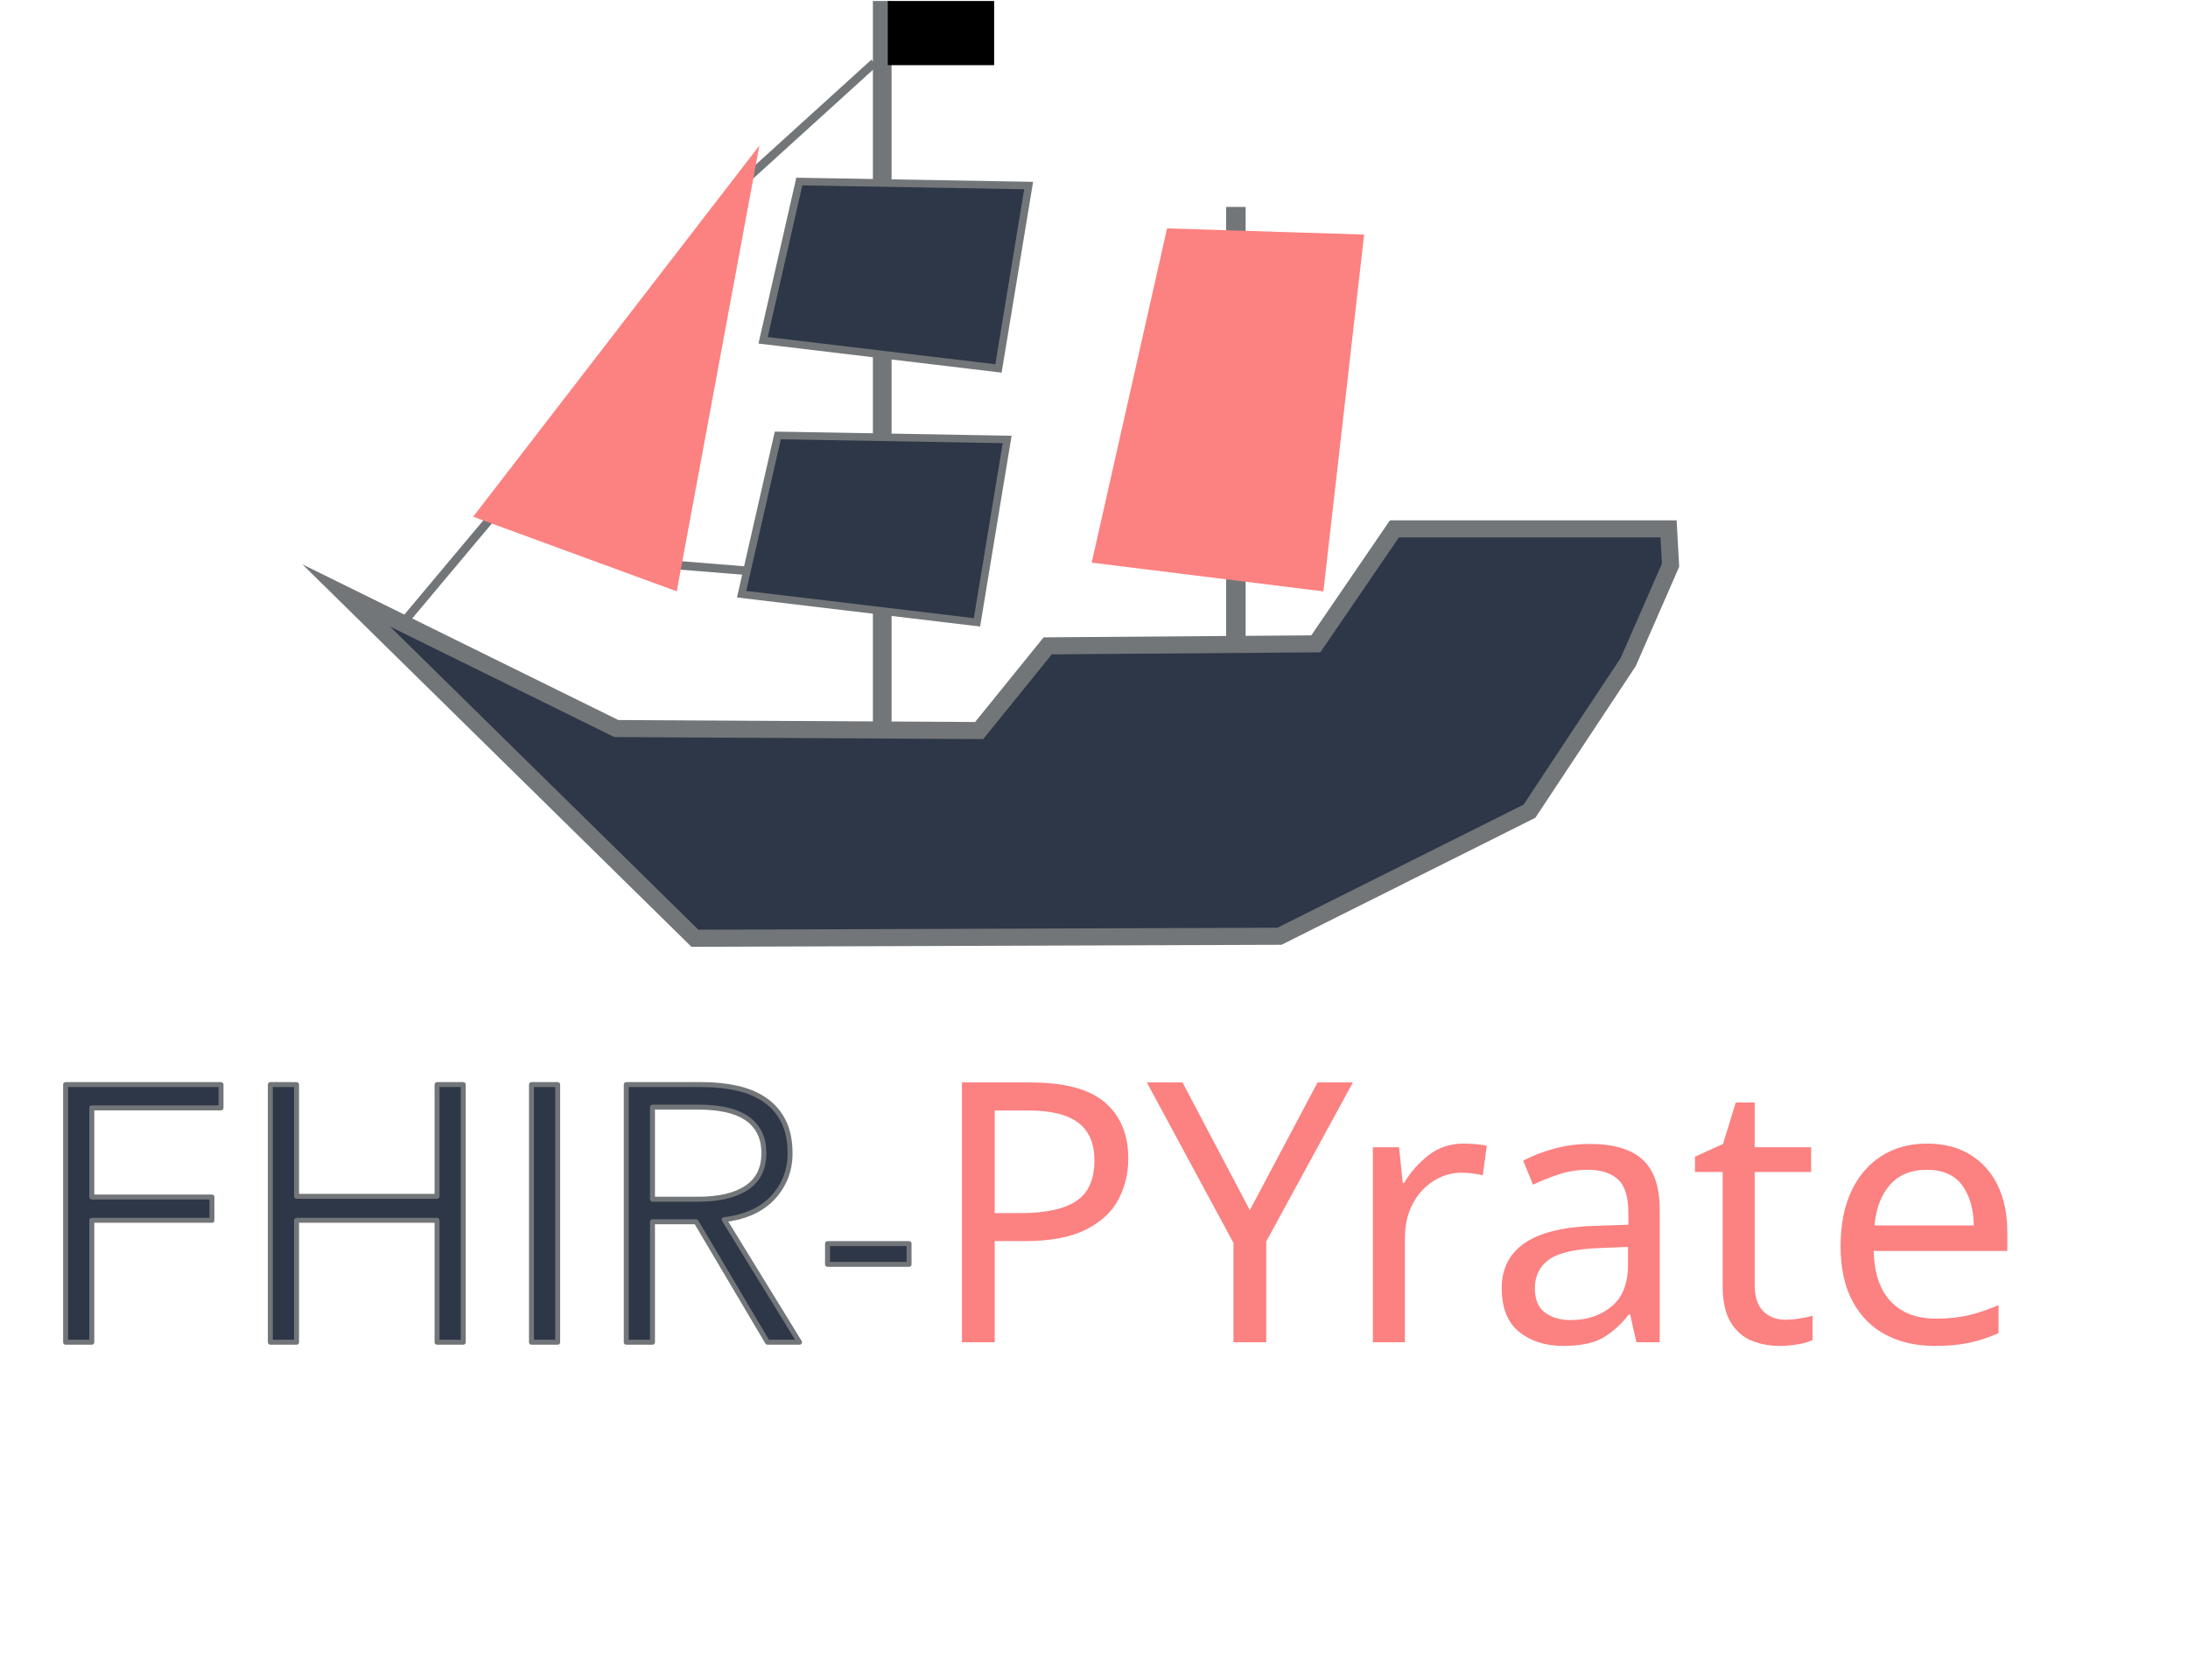
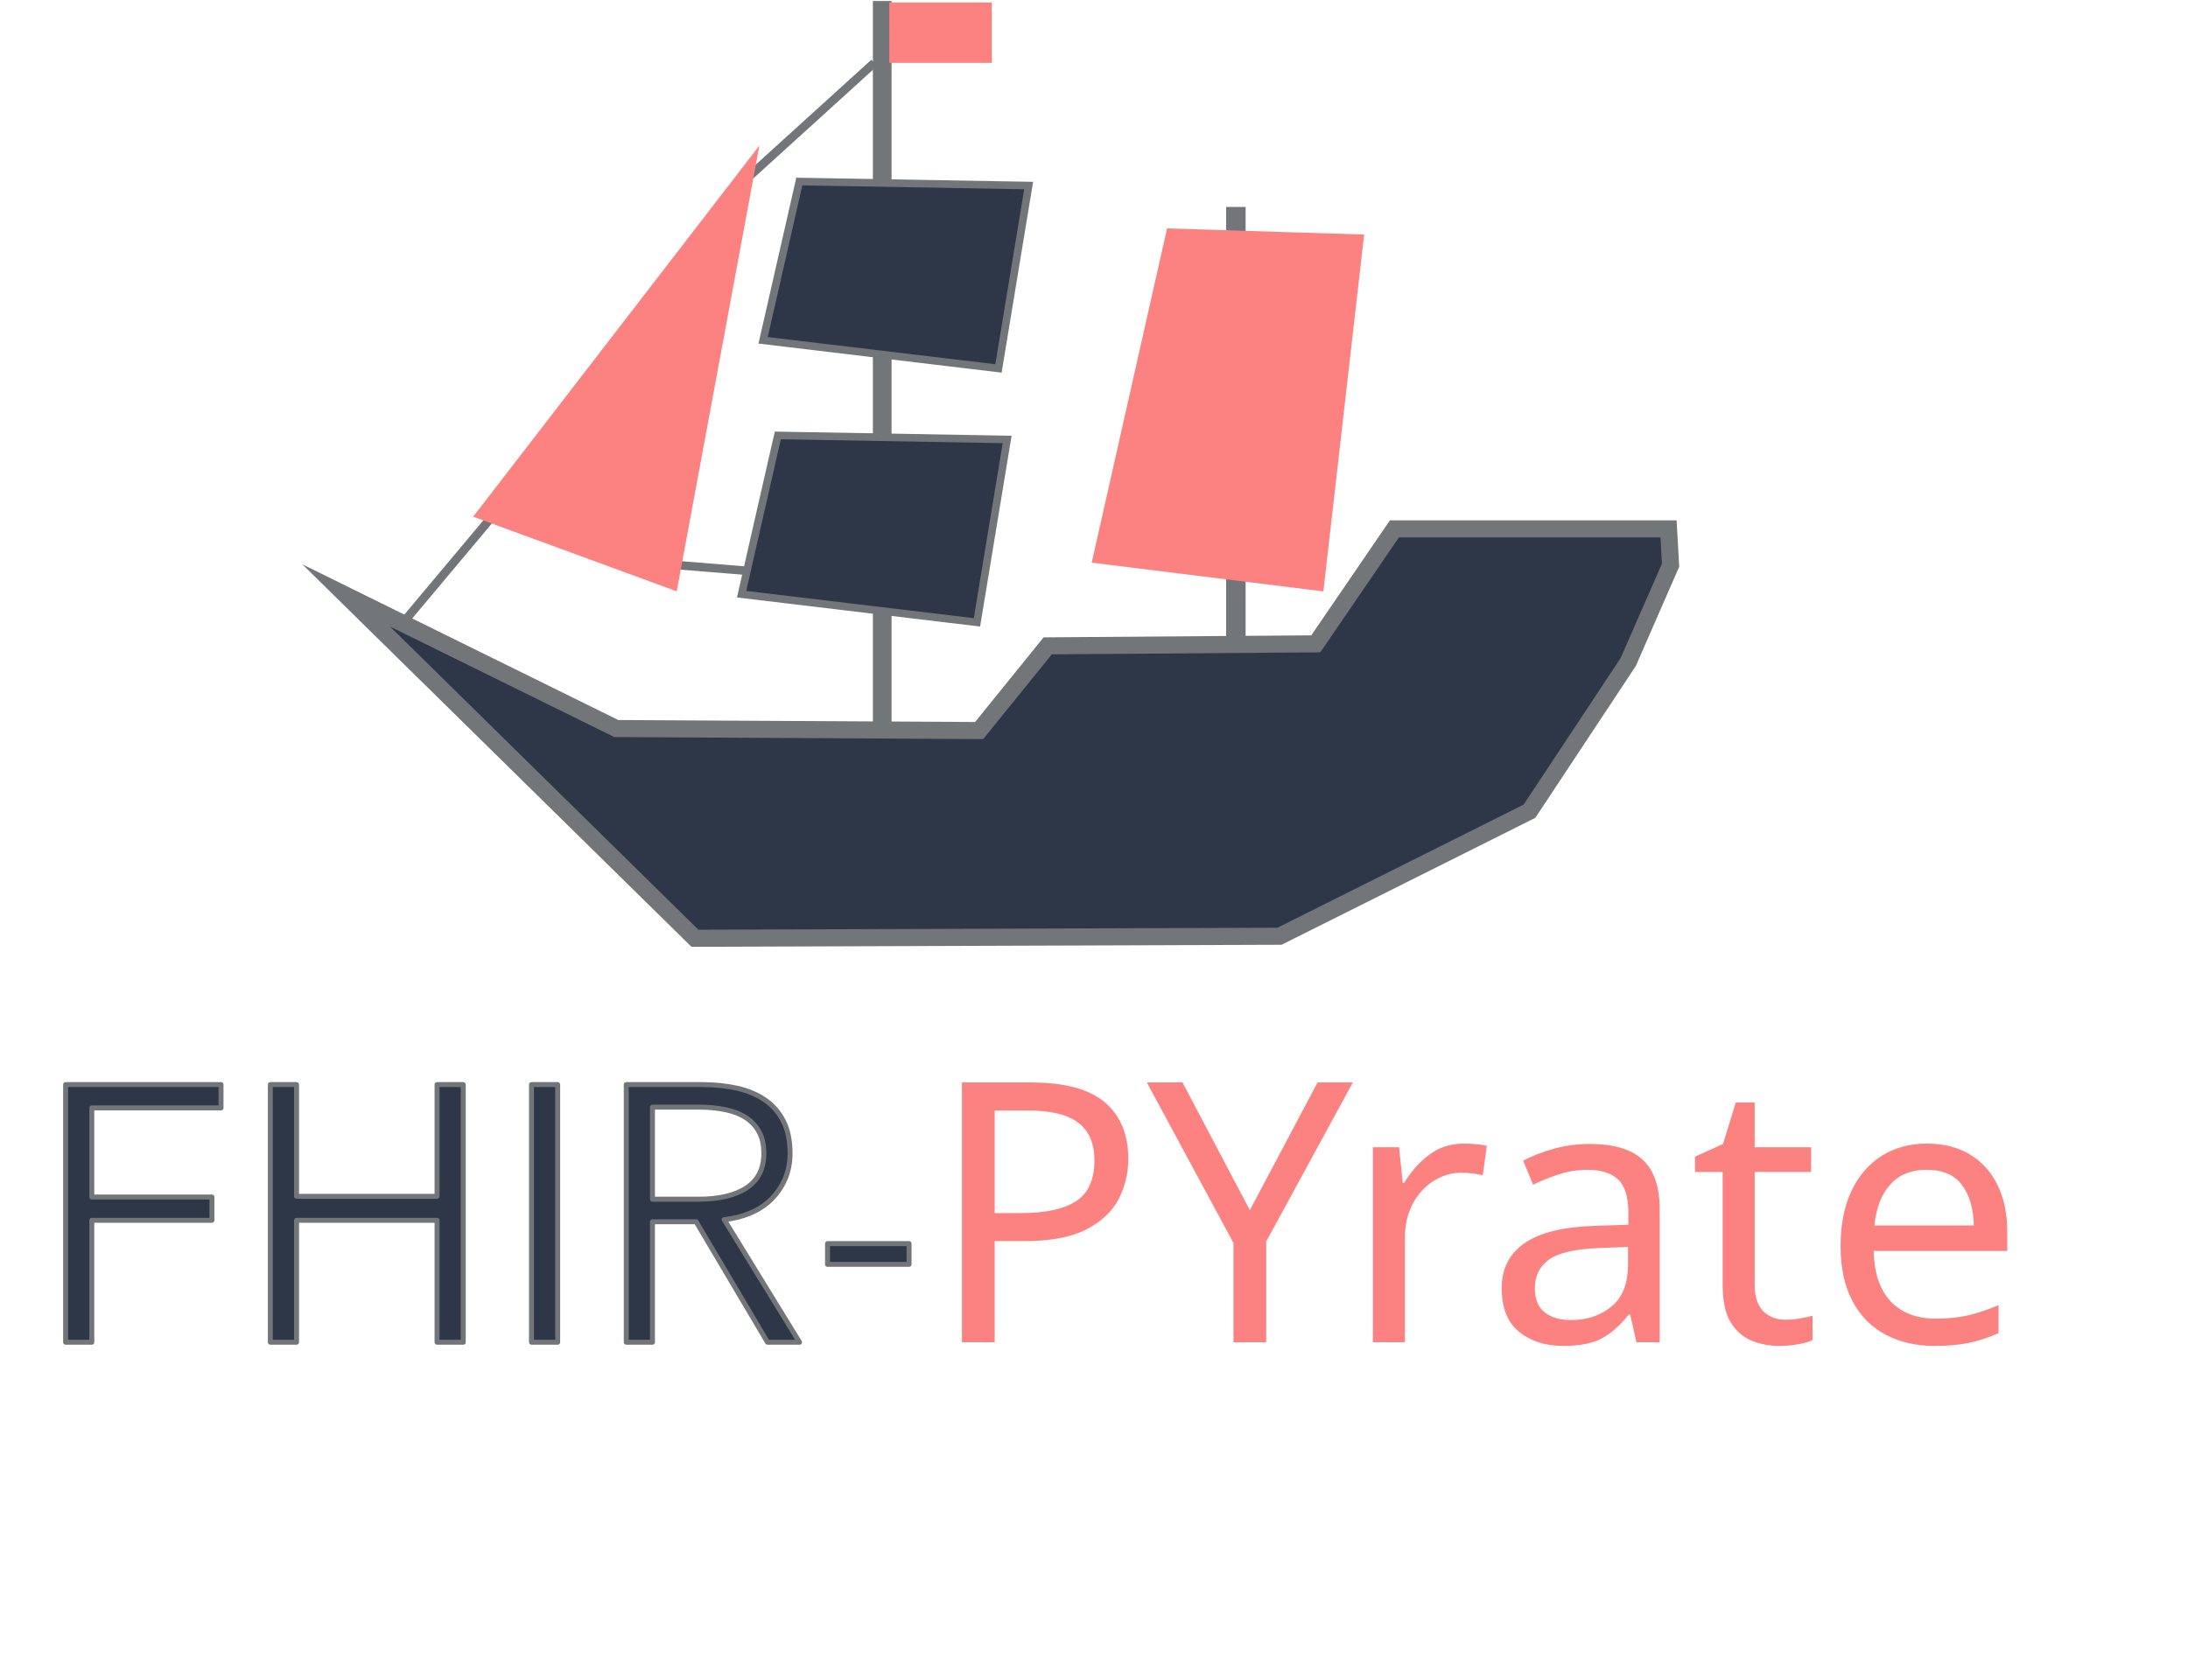
<svg xmlns="http://www.w3.org/2000/svg" width="2645" height="2031" xml:space="preserve" overflow="hidden">
  <defs>
    <clipPath id="clip0">
      <rect x="980" y="311" width="2645" height="2031" />
    </clipPath>
  </defs>
  <g clip-path="url(#clip0)" transform="translate(-980 -311)">
    <path d="M1768.75 1649.7 1768.75 1761.02 1823.75 1761.02C1849.27 1761.02 1868.92 1756.4 1882.71 1747.16 1896.49 1737.92 1903.39 1724.06 1903.39 1705.58 1903.39 1695.32 1901.48 1686.66 1897.67 1679.62 1893.85 1672.58 1888.57 1666.86 1881.83 1662.46 1875.08 1658.06 1866.87 1654.84 1857.19 1652.78 1847.51 1650.73 1836.8 1649.7 1825.07 1649.7ZM1737.07 1622.42 1828.59 1622.42C1843.84 1622.42 1857.99 1623.89 1871.05 1626.82 1884.1 1629.76 1895.39 1634.52 1904.93 1641.12 1914.46 1647.72 1921.87 1656.3 1927.15 1666.86 1932.43 1677.42 1935.07 1690.33 1935.07 1705.58 1935.07 1717.02 1933.01 1727.44 1928.91 1736.82 1924.8 1746.21 1919.23 1754.35 1912.19 1761.24 1905.15 1768.14 1896.79 1773.64 1887.11 1777.74 1877.43 1781.85 1866.87 1784.49 1855.43 1785.66L1946.51 1933.94 1907.79 1933.94 1821.55 1788.3 1768.75 1788.3 1768.75 1933.94 1737.07 1933.94ZM1622.48 1622.42 1654.16 1622.42 1654.16 1933.94 1622.48 1933.94ZM1306.81 1622.42 1338.49 1622.42 1338.49 1757.5 1508.33 1757.5 1508.33 1622.42 1540.01 1622.42 1540.01 1933.94 1508.33 1933.94 1508.33 1786.54 1338.49 1786.54 1338.49 1933.94 1306.81 1933.94ZM1059.31 1622.42 1247.19 1622.42 1247.19 1650.58 1090.99 1650.58 1090.99 1758.38 1236.19 1758.38 1236.19 1786.54 1090.99 1786.54 1090.99 1933.94 1059.31 1933.94Z" stroke="#737679" stroke-width="6" stroke-linecap="butt" stroke-linejoin="round" stroke-miterlimit="10" stroke-opacity="1" fill="#2D3748" fill-rule="evenodd" fill-opacity="1" />
    <text fill="#000000" fill-opacity="0" font-family="Arial,Arial_MSFontService,sans-serif" font-size="311.52" direction="ltr" writing-mode="lr-tb" x="1059.31" y="1895">FHIR</text>
    <path d="M1980.37 1814.7 2078.93 1814.7 2078.93 1839.78 1980.37 1839.78Z" stroke="#737679" stroke-width="6" stroke-linecap="butt" stroke-linejoin="round" stroke-miterlimit="10" stroke-opacity="1" fill="#2D3748" fill-rule="evenodd" fill-opacity="1" />
    <text fill="#000000" fill-opacity="0" font-family="Arial,Arial_MSFontService,sans-serif" font-size="25.08" direction="ltr" writing-mode="lr-tb" x="1980.37" y="1836.65">-</text>
    <text fill="#FC8181" fill-opacity="1" font-family="Avenir Next,Avenir Next_MSFontService,sans-serif" font-style="normal" font-variant="normal" font-weight="400" font-stretch="normal" font-size="440" text-anchor="start" direction="ltr" writing-mode="lr-tb" unicode-bidi="normal" text-decoration="none" transform="matrix(1 0 0 1 2100.18 1934)">PYrate</text>
    <path d="M0 0 179.838 163.304" stroke="#737679" stroke-width="10.312" stroke-linecap="butt" stroke-linejoin="miter" stroke-miterlimit="8" stroke-opacity="1" fill="none" fill-rule="evenodd" transform="matrix(1 0 0 -1 1857 550.304)" />
    <path d="M0 0 128.999 153.892" stroke="#737679" stroke-width="10.312" stroke-linecap="butt" stroke-linejoin="miter" stroke-miterlimit="8" stroke-opacity="1" fill="none" fill-rule="evenodd" transform="matrix(1 0 0 -1 1469 1061.89)" />
    <path d="M2040.71 1013.94 1770 992" stroke="#737679" stroke-width="10.312" stroke-linecap="butt" stroke-linejoin="miter" stroke-miterlimit="8" stroke-opacity="1" fill="none" fill-rule="evenodd" />
    <path d="M1398.5 1030.97 1820.07 1445.5 2526.75 1443.06 2828.92 1291.88 2948.33 1111.44 2999.5 994.392 2997.06 950.5 2665.65 950.5 2570.62 1089.49 2246.52 1091.93 2163.67 1194.34 1725.04 1191.9 1398.5 1030.97Z" stroke="#737679" stroke-width="20.625" stroke-linecap="butt" stroke-linejoin="miter" stroke-miterlimit="8" stroke-opacity="1" fill="#2D3748" fill-rule="evenodd" fill-opacity="1" />
    <rect x="2464.5" y="563.5" width="19" height="531" stroke="#737679" stroke-width="4.583" stroke-linecap="butt" stroke-linejoin="miter" stroke-miterlimit="8" stroke-opacity="1" fill="#737679" fill-opacity="1" />
    <rect x="2037.5" y="314.5" width="18" height="877" stroke="#737679" stroke-width="4.583" stroke-linecap="butt" stroke-linejoin="miter" stroke-miterlimit="8" stroke-opacity="1" fill="#737679" fill-opacity="1" />
    <path d="M2392.64 589.5 2302.5 989.365 2577.78 1023.5 2626.5 596.815 2392.64 589.5Z" stroke="#FC8181" stroke-width="4.583" stroke-linecap="butt" stroke-linejoin="miter" stroke-miterlimit="8" stroke-opacity="1" fill="#FC8181" fill-rule="evenodd" fill-opacity="1" />
    <path d="M1898 487 1552 935.76 1798.1 1026 1898 487Z" fill="#FC8181" fill-rule="evenodd" fill-opacity="1" />
    <path d="M1946.27 530.5 1902.5 722.479 2187.02 756.5 2223.5 535.36 1946.27 530.5Z" stroke="#737679" stroke-width="9.167" stroke-linecap="butt" stroke-linejoin="miter" stroke-miterlimit="8" stroke-opacity="1" fill="#2D3748" fill-rule="evenodd" fill-opacity="1" />
    <path d="M1920.27 837.5 1876.5 1029.48 2161.02 1063.5 2197.5 842.36 1920.27 837.5Z" stroke="#737679" stroke-width="9.167" stroke-linecap="butt" stroke-linejoin="miter" stroke-miterlimit="8" stroke-opacity="1" fill="#2D3748" fill-rule="evenodd" fill-opacity="1" />
-     <rect x="2055.5" y="314.5" width="124" height="73" stroke="#000000" stroke-width="4.583" stroke-linecap="butt" stroke-linejoin="miter" stroke-miterlimit="8" stroke-opacity="1" fill="#000000" fill-opacity="1" />
+     <rect x="2055" y="314" width="124" height="73" fill="#FC8181" fill-opacity="1" />
  </g>
</svg>
